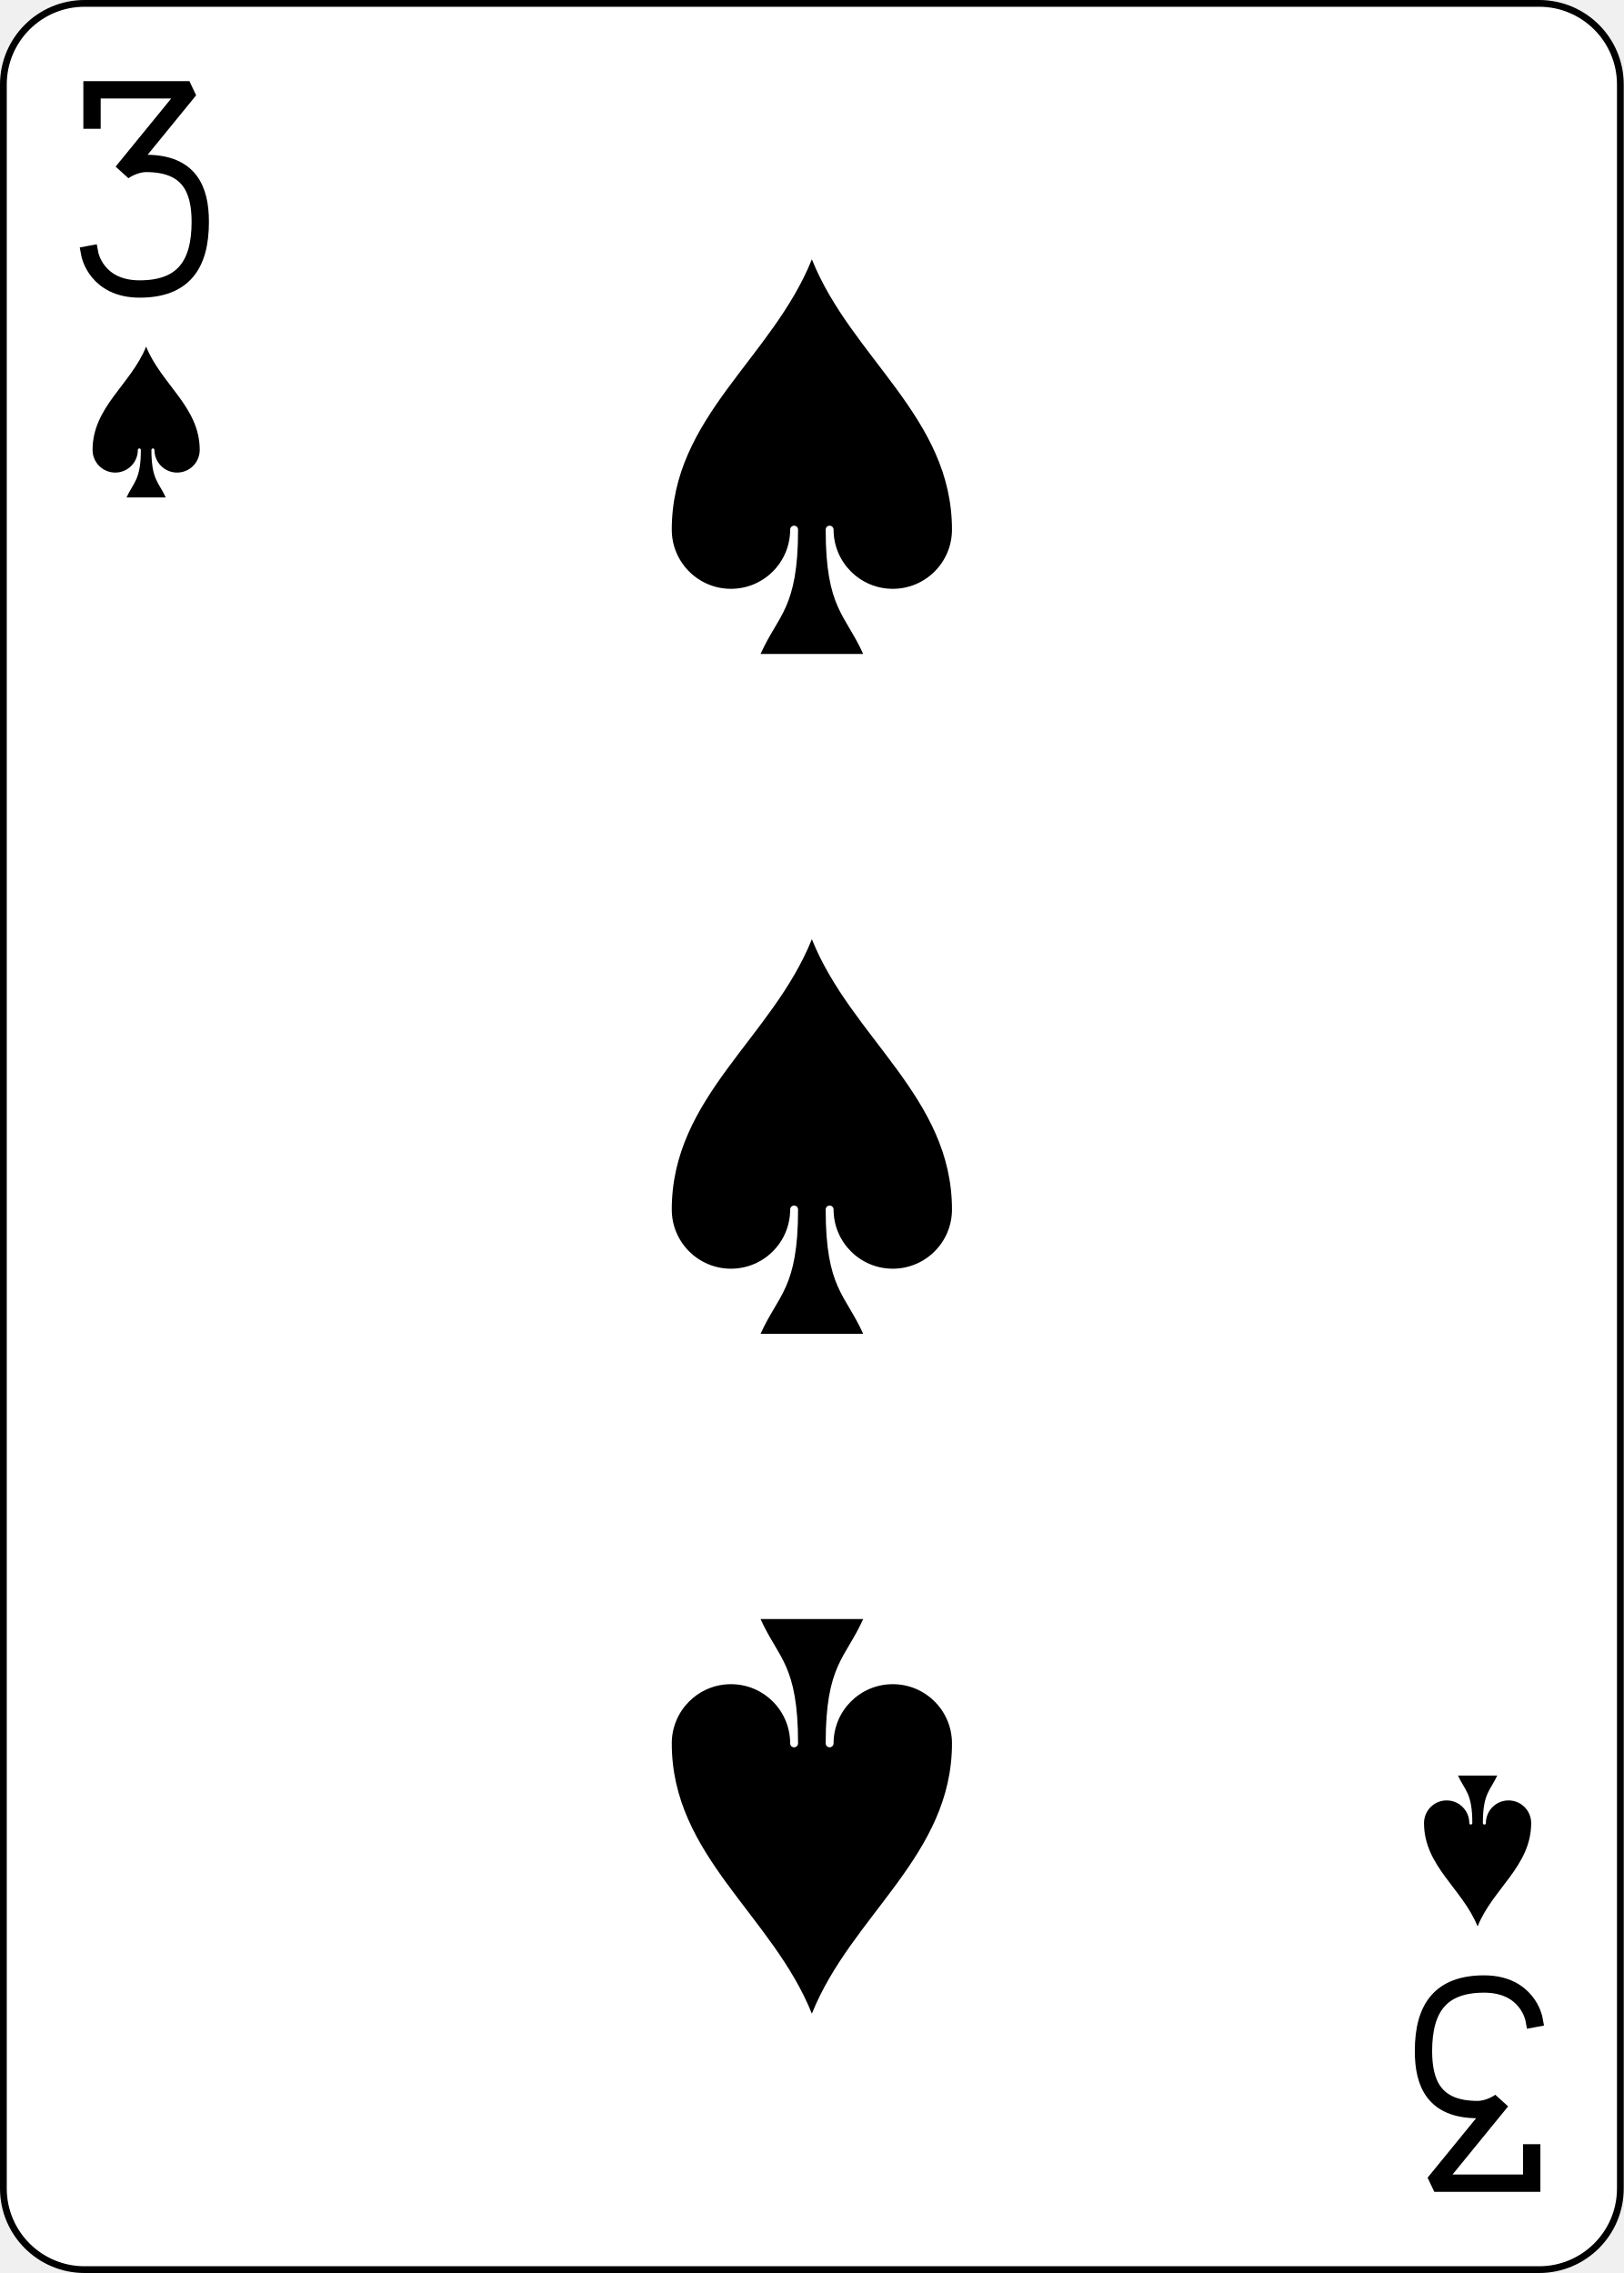
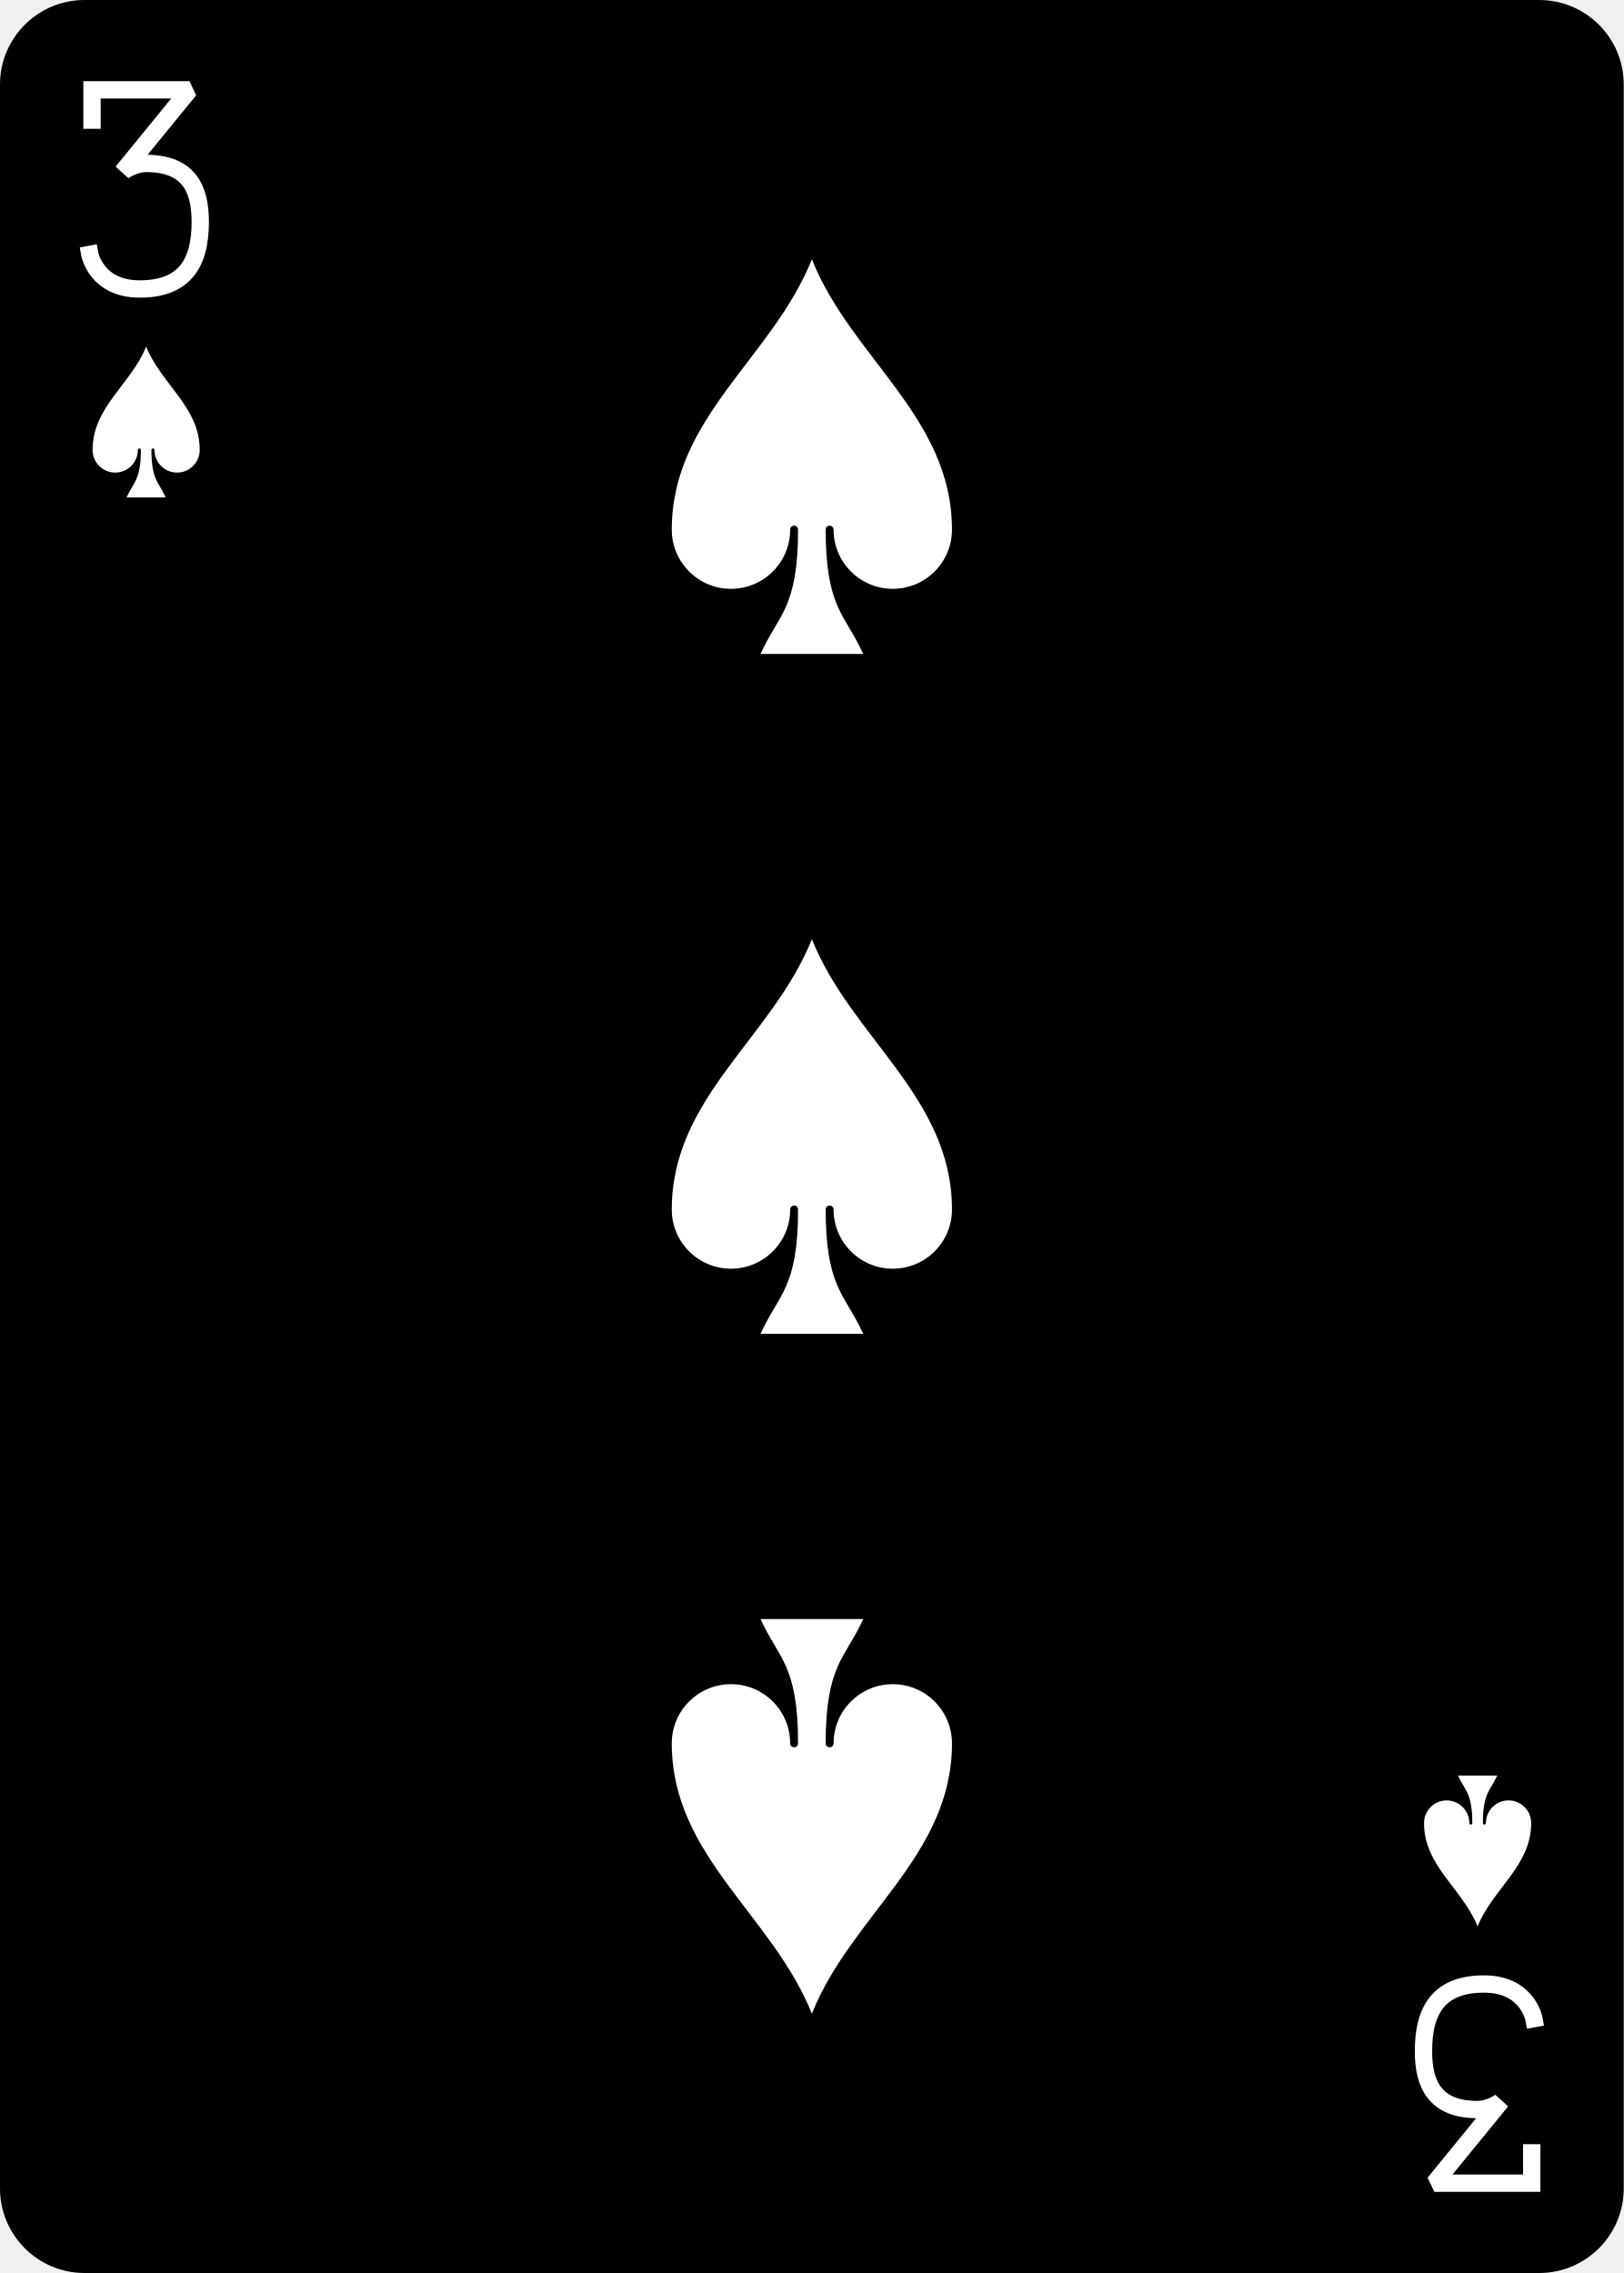
<svg xmlns="http://www.w3.org/2000/svg" xmlns:xlink="http://www.w3.org/1999/xlink" width="2.5in" height="3.5in" viewBox="-120 -168 240 336" preserveAspectRatio="none" class="card" face="3S">
  <symbol id="S3" viewBox="-500 -500 1000 1000" preserveAspectRatio="xMinYMid">
-     <path d="M-250 -320L-250 -460L200 -460L-110 -80C-100 -90 -50 -120 0 -120C200 -120 250 0 250 150C250 350 170 460 -30 460C-230 460 -260 300 -260 300" stroke="black" stroke-width="80" stroke-linecap="square" stroke-miterlimit="1.5" fill="none" />
+     <path d="M-250 -320L-250 -460L200 -460L-110 -80C-100 -90 -50 -120 0 -120C200 -120 250 0 250 150C250 350 170 460 -30 460C-230 460 -260 300 -260 300" stroke="white" stroke-width="80" stroke-linecap="square" stroke-miterlimit="1.5" fill="none" />
  </symbol>
  <symbol id="S" viewBox="-600 -600 1200 1200" preserveAspectRatio="xMinYMid">
-     <path d="M0 -500C100 -250 355 -100 355 185A150 150 0 0 1 55 185A10 10 0 0 0 35 185C35 385 85 400 130 500L-130 500C-85 400 -35 385 -35 185A10 10 0 0 0 -55 185A150 150 0 0 1 -355 185C-355 -100 -100 -250 0 -500Z" fill="black" />
+     <path d="M0 -500C100 -250 355 -100 355 185A150 150 0 0 1 55 185A10 10 0 0 0 35 185C35 385 85 400 130 500L-130 500C-85 400 -35 385 -35 185A10 10 0 0 0 -55 185A150 150 0 0 1 -355 185C-355 -100 -100 -250 0 -500Z" fill="white" />
  </symbol>
-   <rect width="239" height="335" x="-119.5" y="-167.5" rx="12" ry="12" fill="white" stroke="black" />
+   <rect width="239" height="335" x="-119.5" y="-167.5" rx="12" ry="12" fill="black" stroke="black" />
  <use xlink:href="#S" height="70" width="70" x="-35" y="-35" />
  <use xlink:href="#S3" height="32" width="32" x="-114.4" y="-156" />
  <use xlink:href="#S" height="26.769" width="26.769" x="-111.784" y="-119" />
  <use xlink:href="#S" height="70" width="70" x="-35" y="-135.501" />
  <g transform="rotate(180)">
    <use xlink:href="#S3" height="32" width="32" x="-114.4" y="-156" />
    <use xlink:href="#S" height="26.769" width="26.769" x="-111.784" y="-119" />
    <use xlink:href="#S" height="70" width="70" x="-35" y="-135.501" />
  </g>
</svg>
